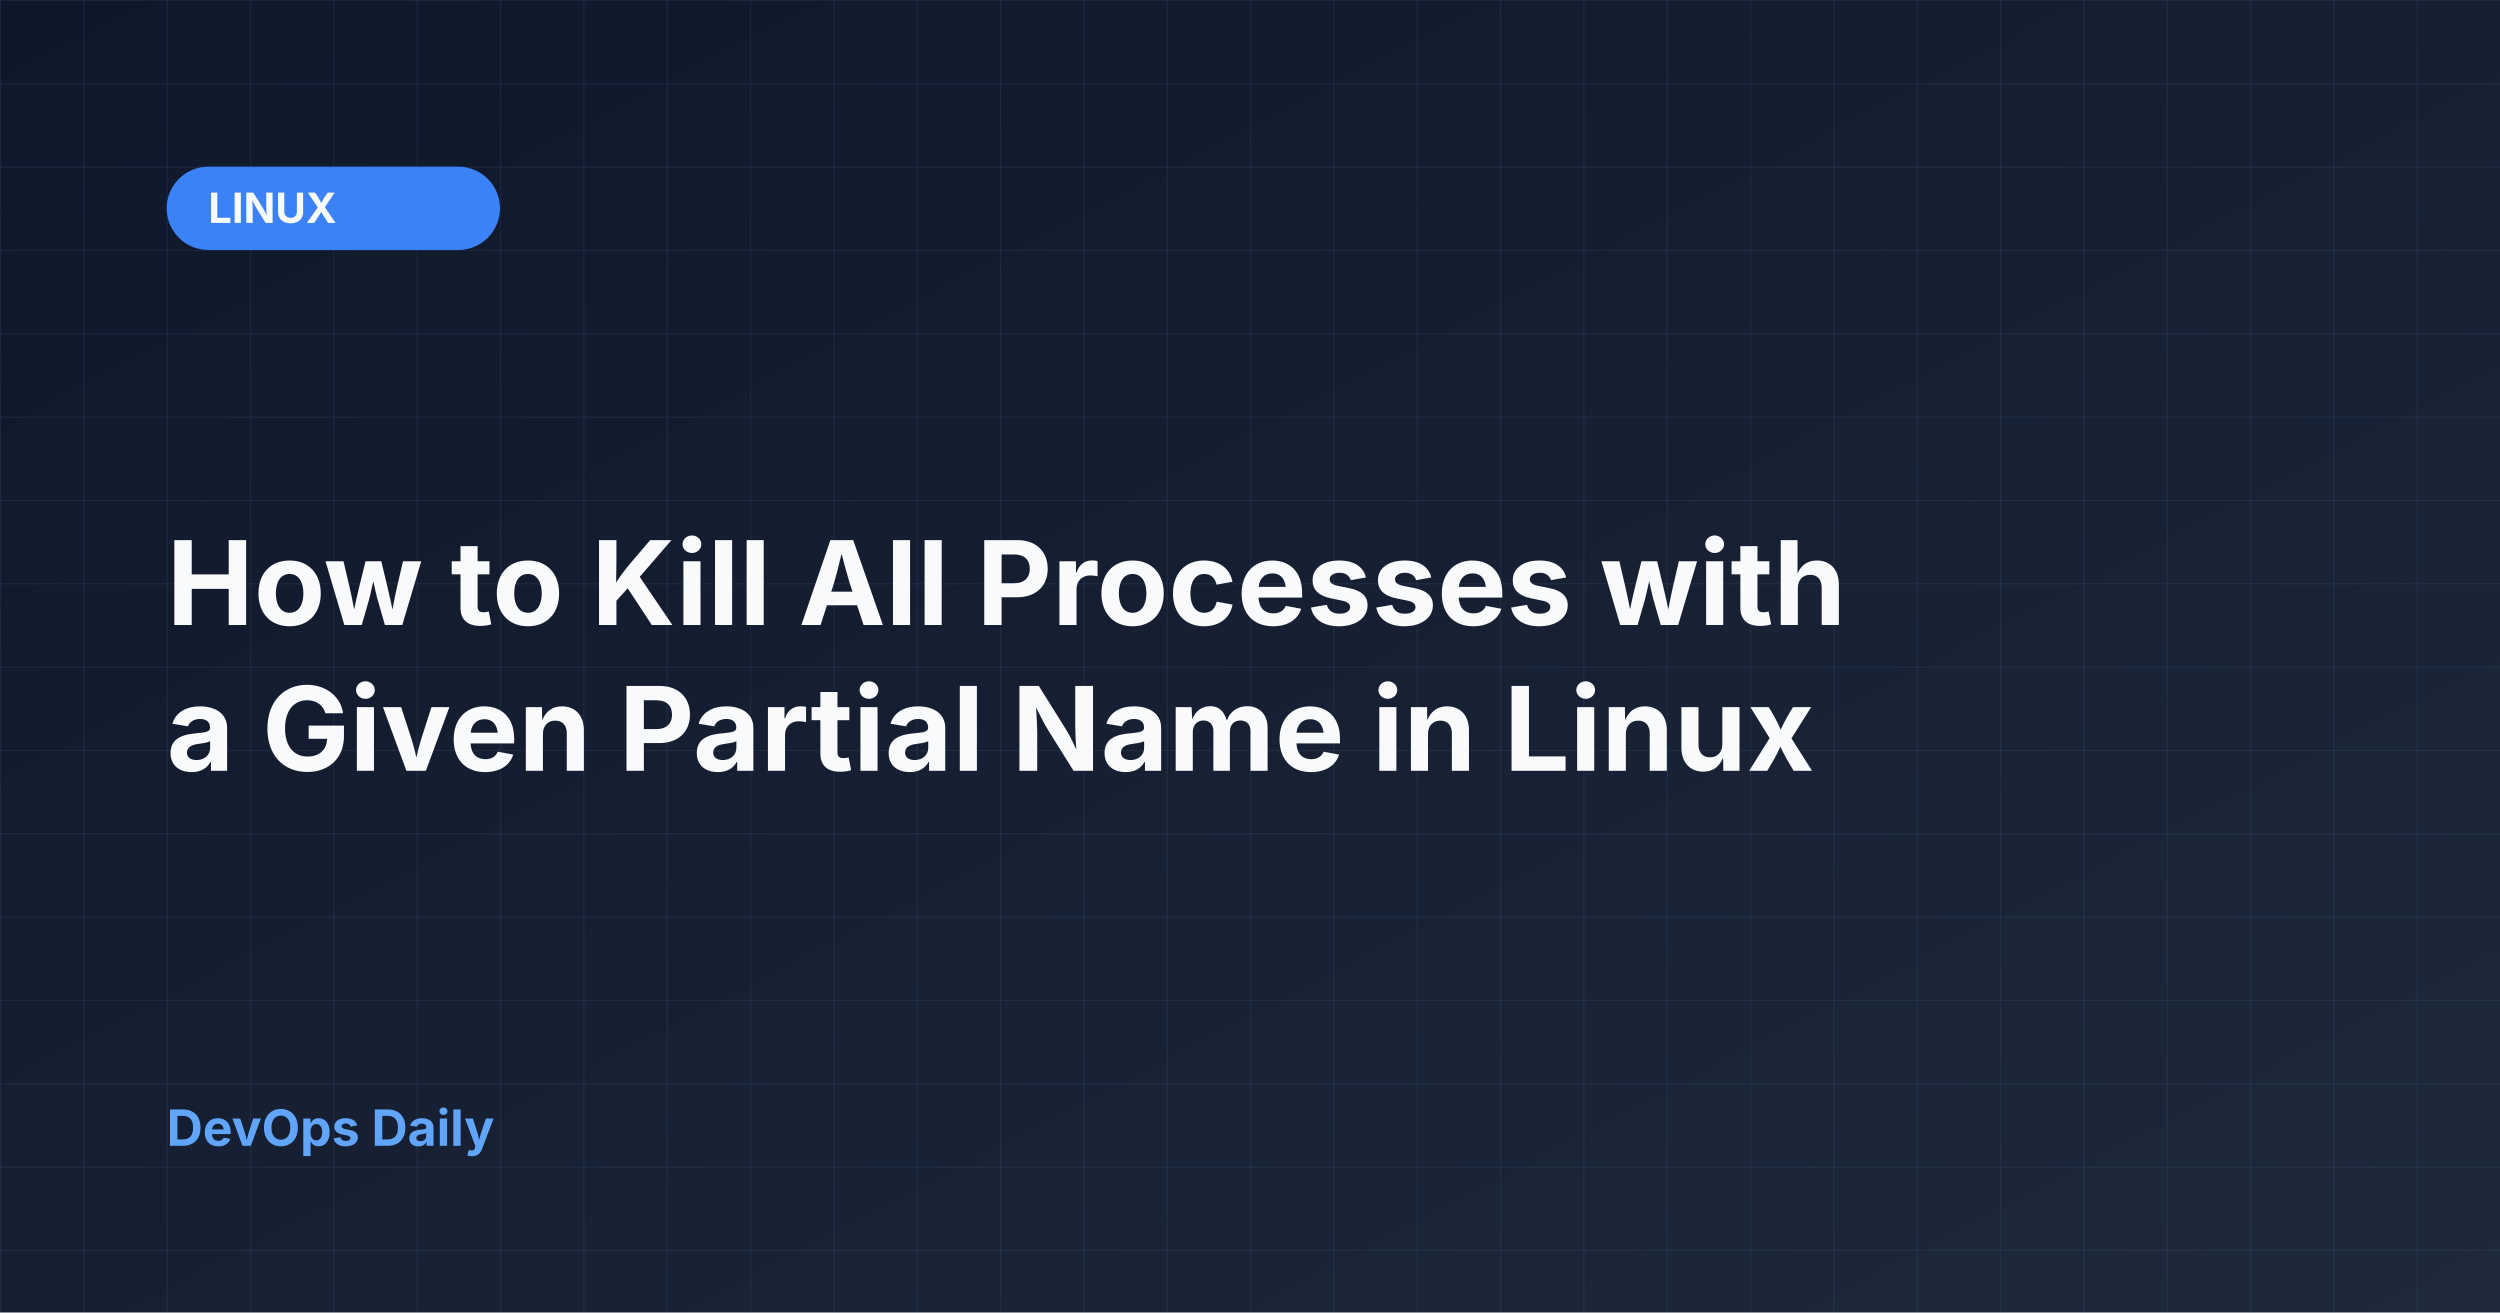
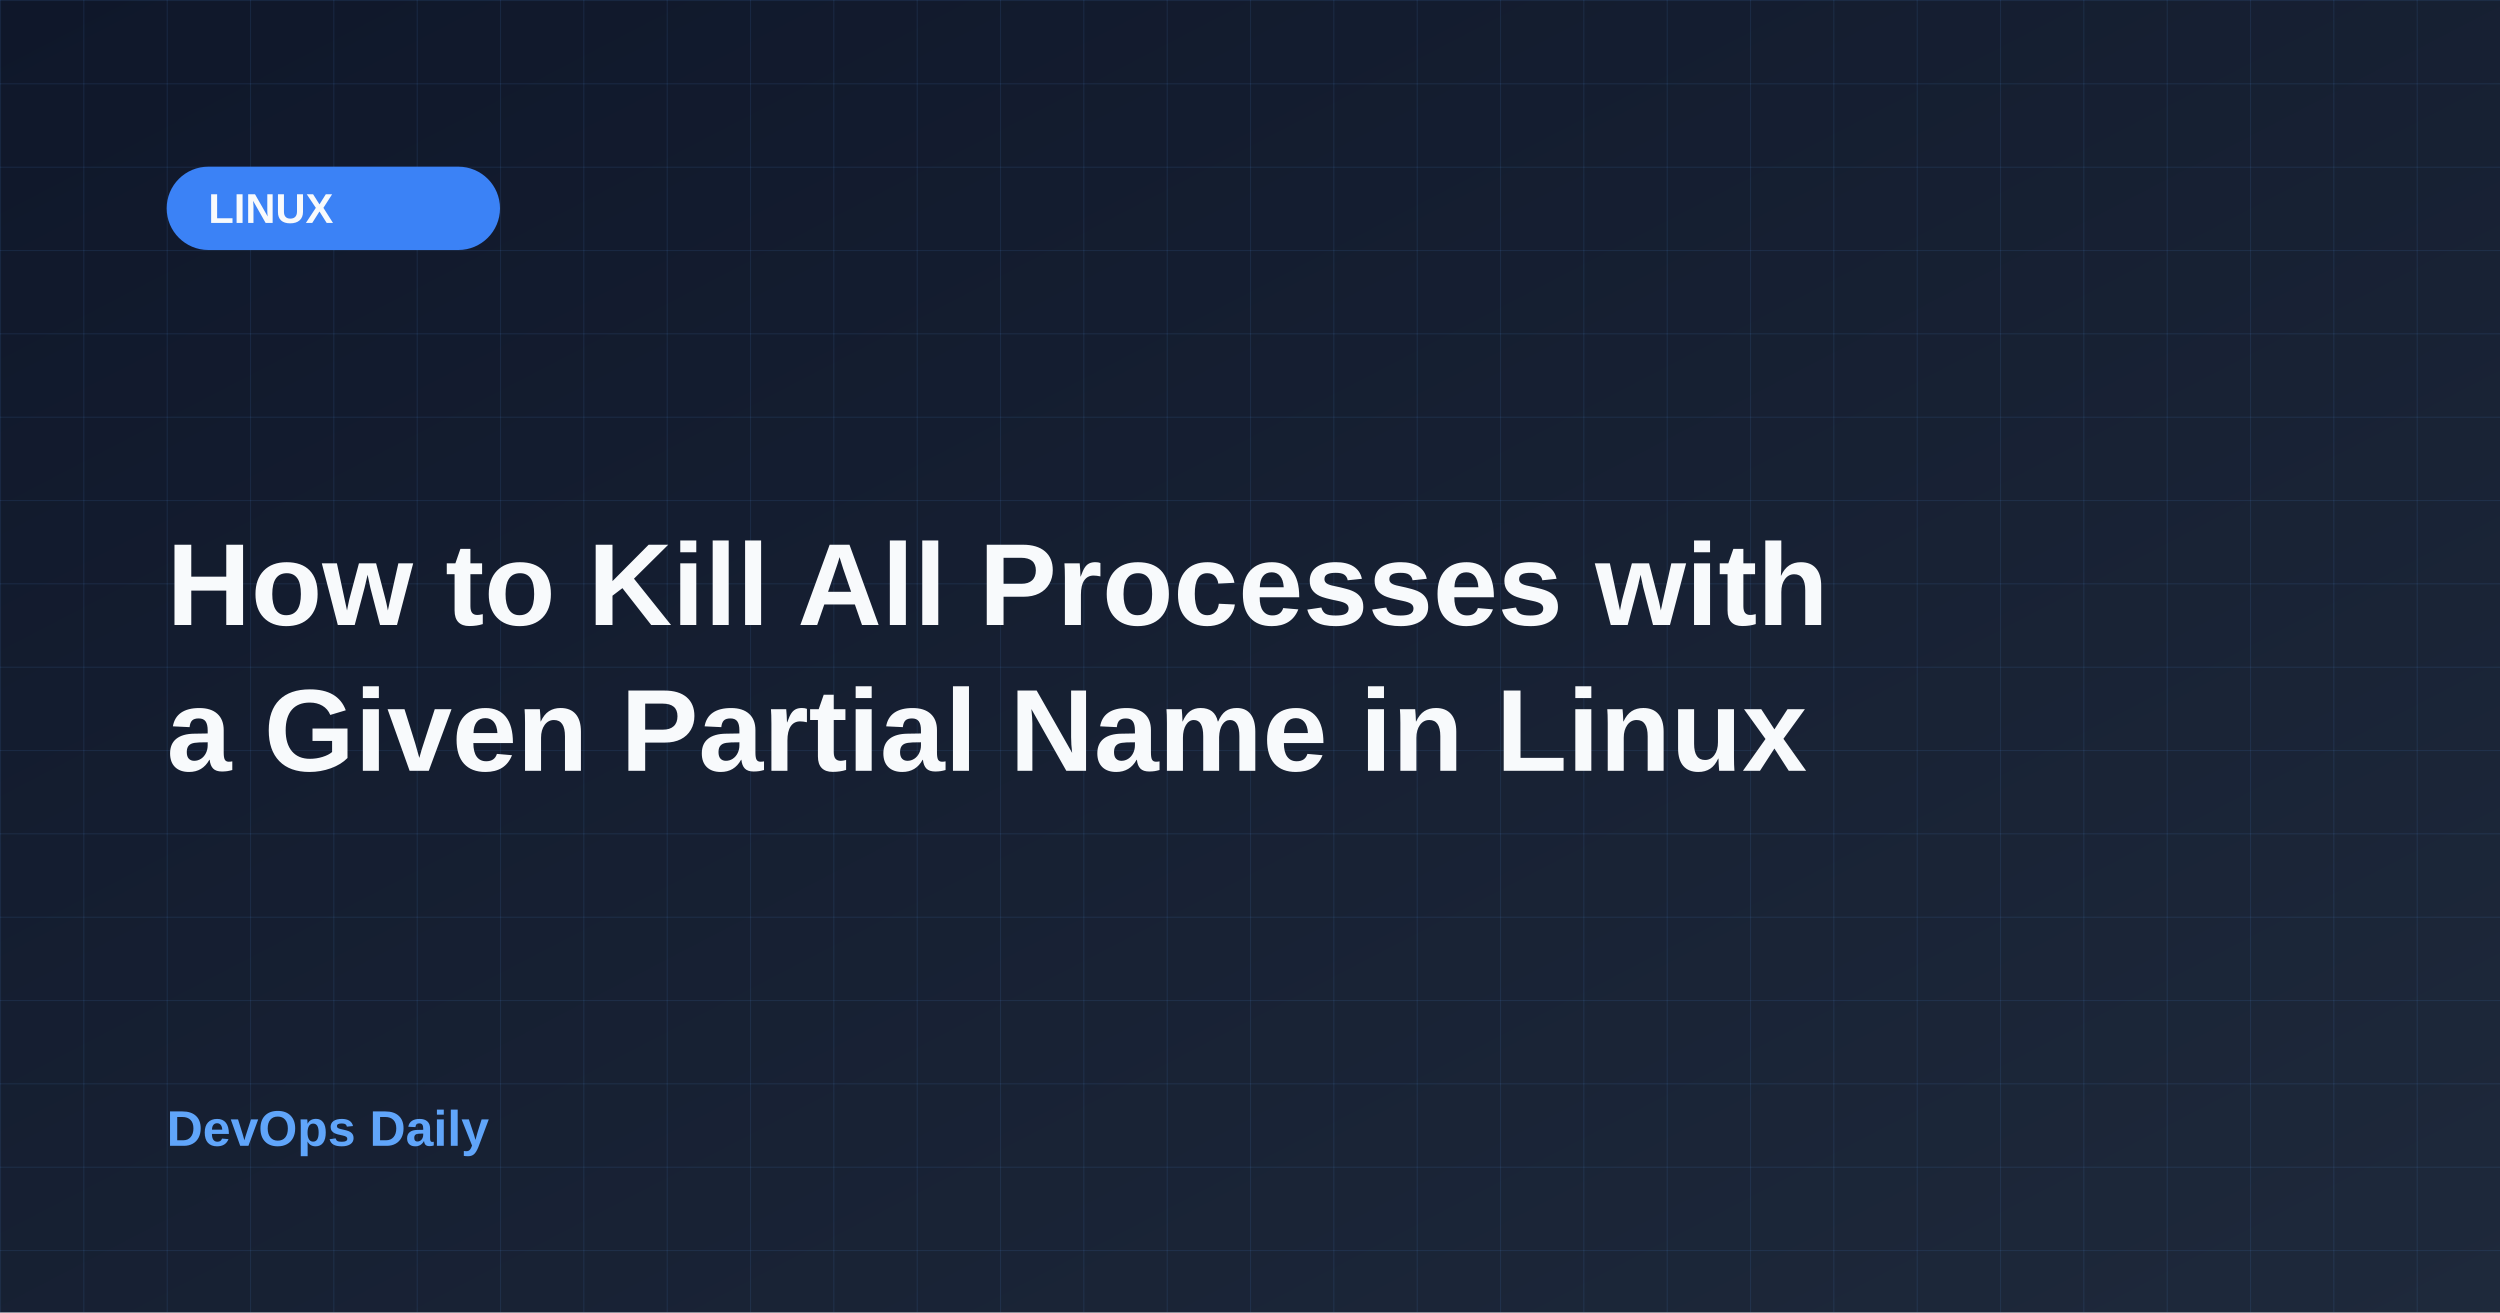
<svg xmlns="http://www.w3.org/2000/svg" width="1200" height="630">
  <defs>
    <linearGradient id="bgGradient" x1="0%" y1="0%" x2="100%" y2="100%">
      <stop offset="0%" style="stop-color:#0f172a;stop-opacity:1" />
      <stop offset="100%" style="stop-color:#1e293b;stop-opacity:1" />
    </linearGradient>
    <pattern id="grid" x="0" y="0" width="40" height="40" patternUnits="userSpaceOnUse">
      <line x1="0" y1="0" x2="0" y2="40" stroke="#60a5fa" stroke-width="1" opacity="0.1" />
      <line x1="0" y1="0" x2="40" y2="0" stroke="#60a5fa" stroke-width="1" opacity="0.1" />
    </pattern>
  </defs>
  <rect width="1200" height="630" fill="url(#bgGradient)" />
  <rect width="1200" height="630" fill="url(#grid)" />
  <rect x="80" y="80" width="160" height="40" rx="20" fill="#3b82f6" />
-   <text x="100" y="107" font-family="system-ui, -apple-system, sans-serif" font-size="20" font-weight="bold" fill="#f8fafc">LINUX</text>
-   <text x="80" y="300" font-family="system-ui, -apple-system, sans-serif" font-size="56" font-weight="bold" fill="#f8fafc">How to Kill All Processes with</text>
-   <text x="80" y="370" font-family="system-ui, -apple-system, sans-serif" font-size="56" font-weight="bold" fill="#f8fafc">a Given Partial Name in Linux</text>
-   <text x="80" y="550" font-family="system-ui, -apple-system, sans-serif" font-size="24" font-weight="bold" fill="#60a5fa">DevOps Daily</text>
+   <text x="100" y="107" font-family="Arial, sans-serif" font-size="20" font-weight="bold" fill="#f8fafc">LINUX</text>
+   <text x="80" y="300" font-family="Arial, sans-serif" font-size="56" font-weight="bold" fill="#f8fafc">How to Kill All Processes with</text>
+   <text x="80" y="370" font-family="Arial, sans-serif" font-size="56" font-weight="bold" fill="#f8fafc">a Given Partial Name in Linux</text>
+   <text x="80" y="550" font-family="Arial, sans-serif" font-size="24" font-weight="bold" fill="#60a5fa">DevOps Daily</text>
</svg>
